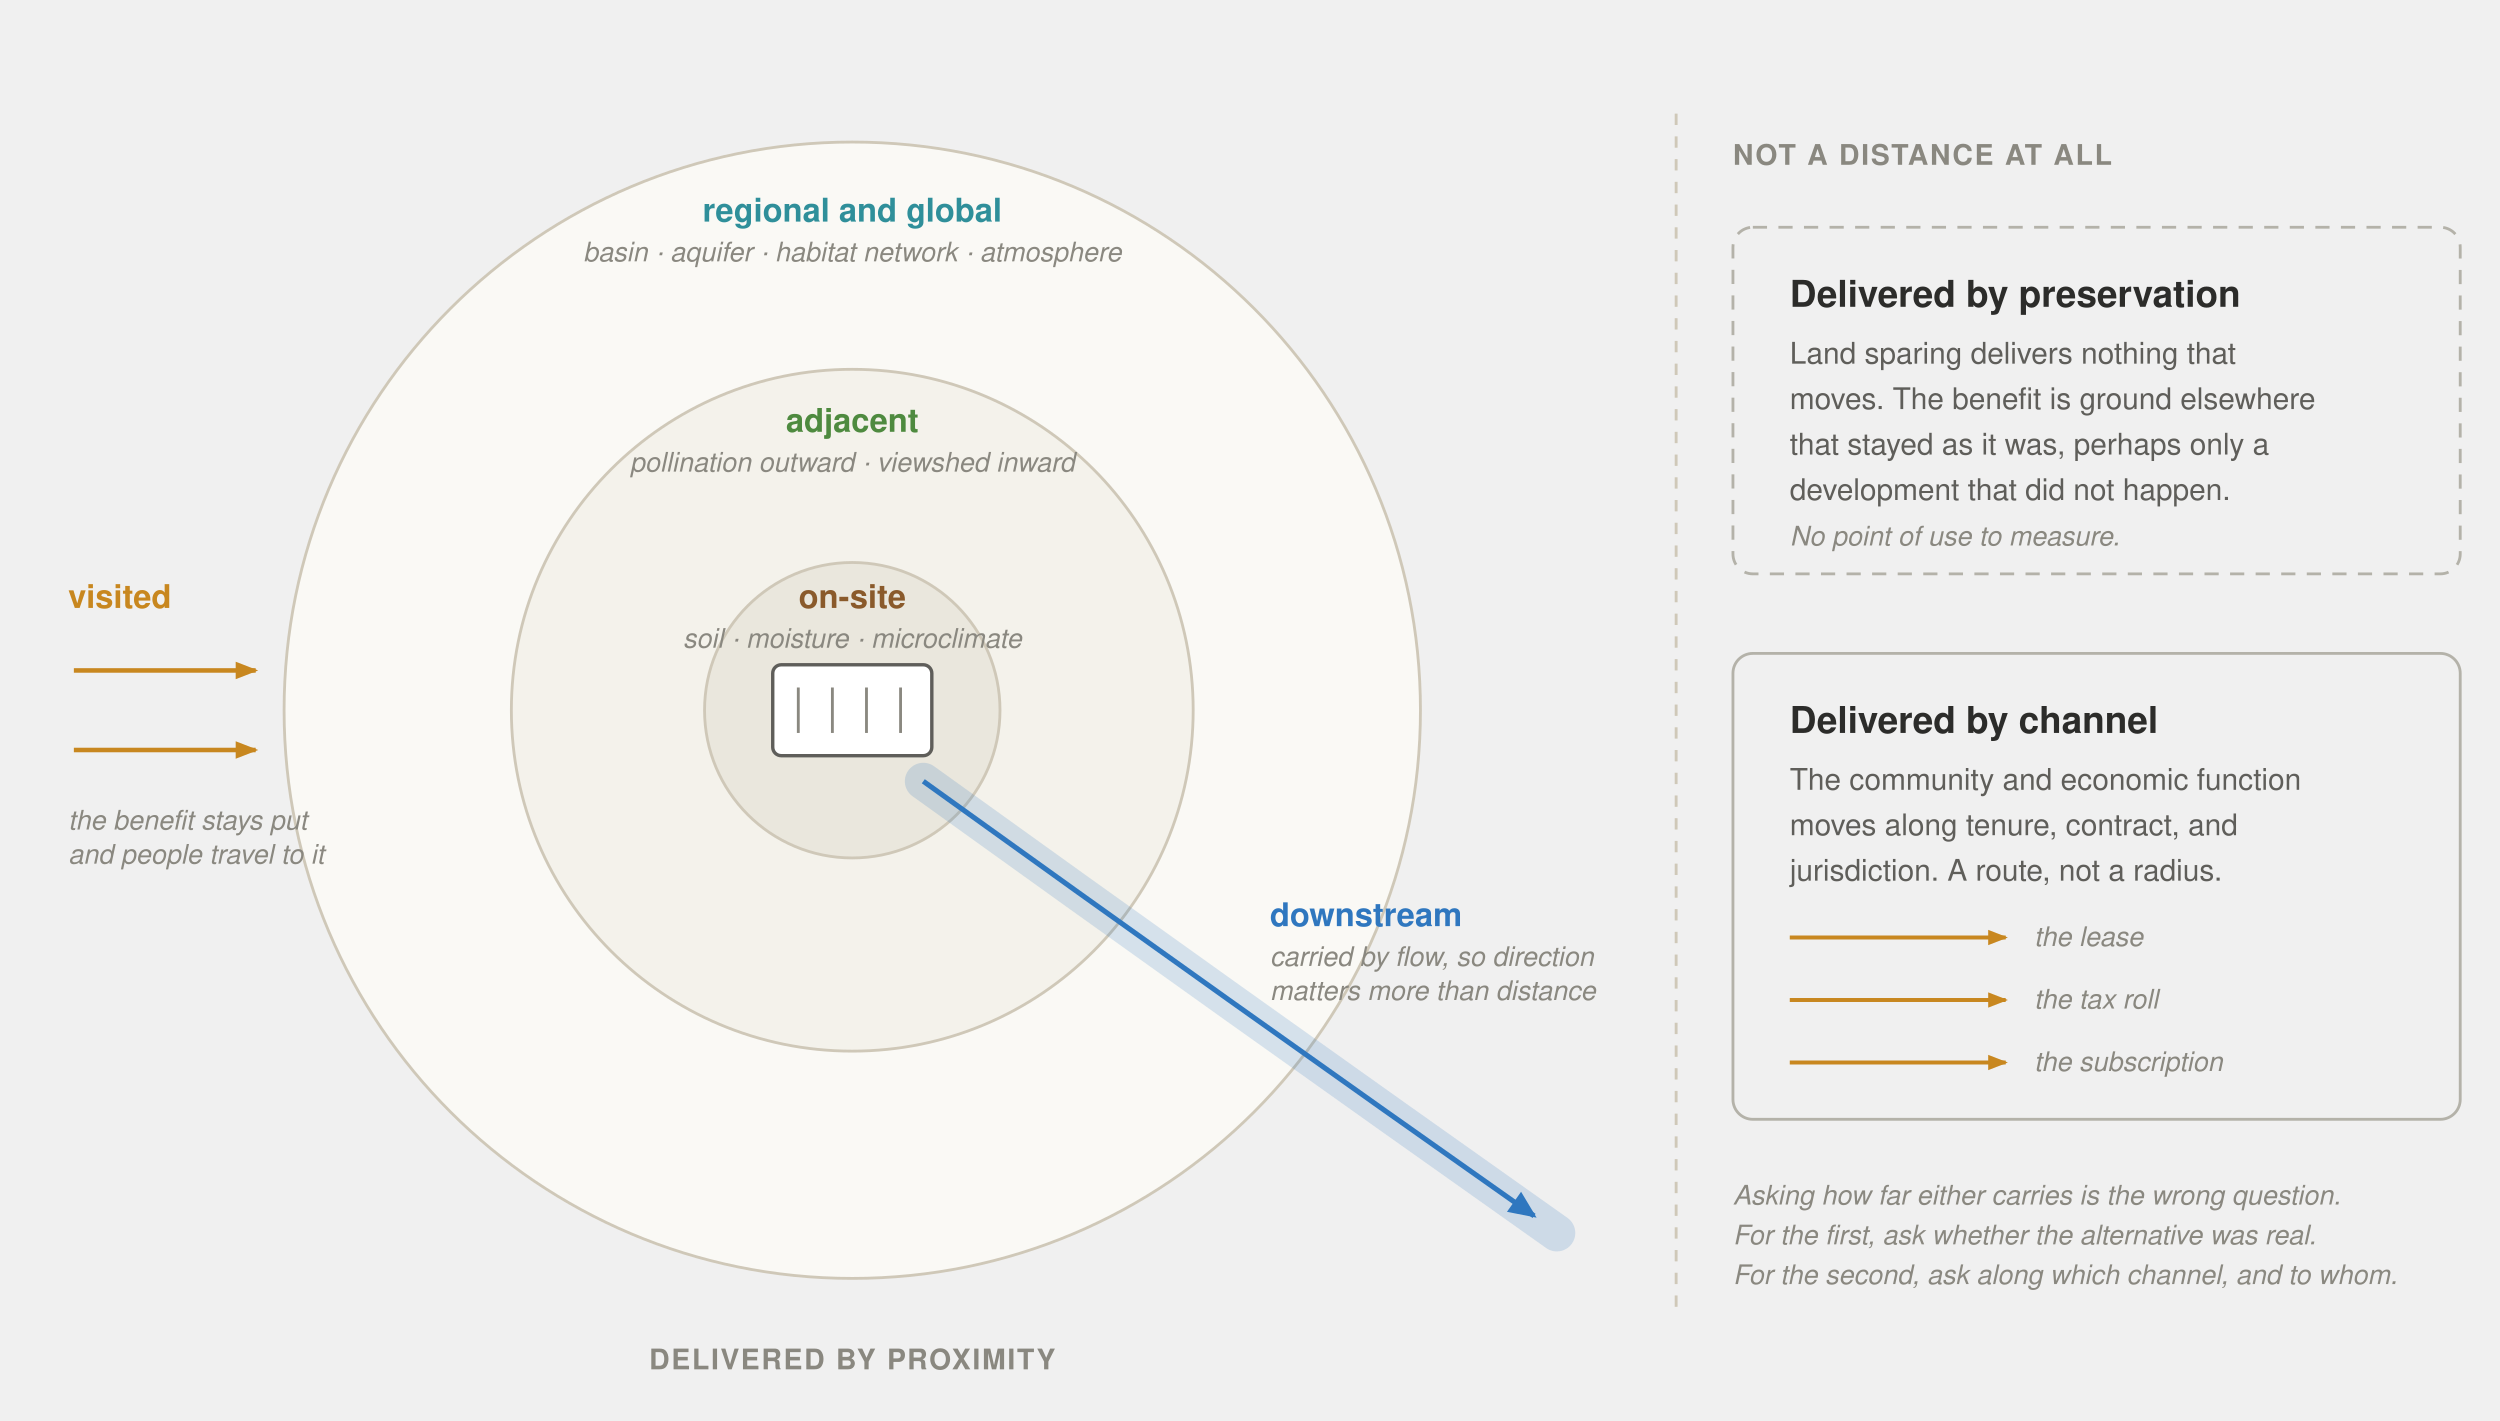
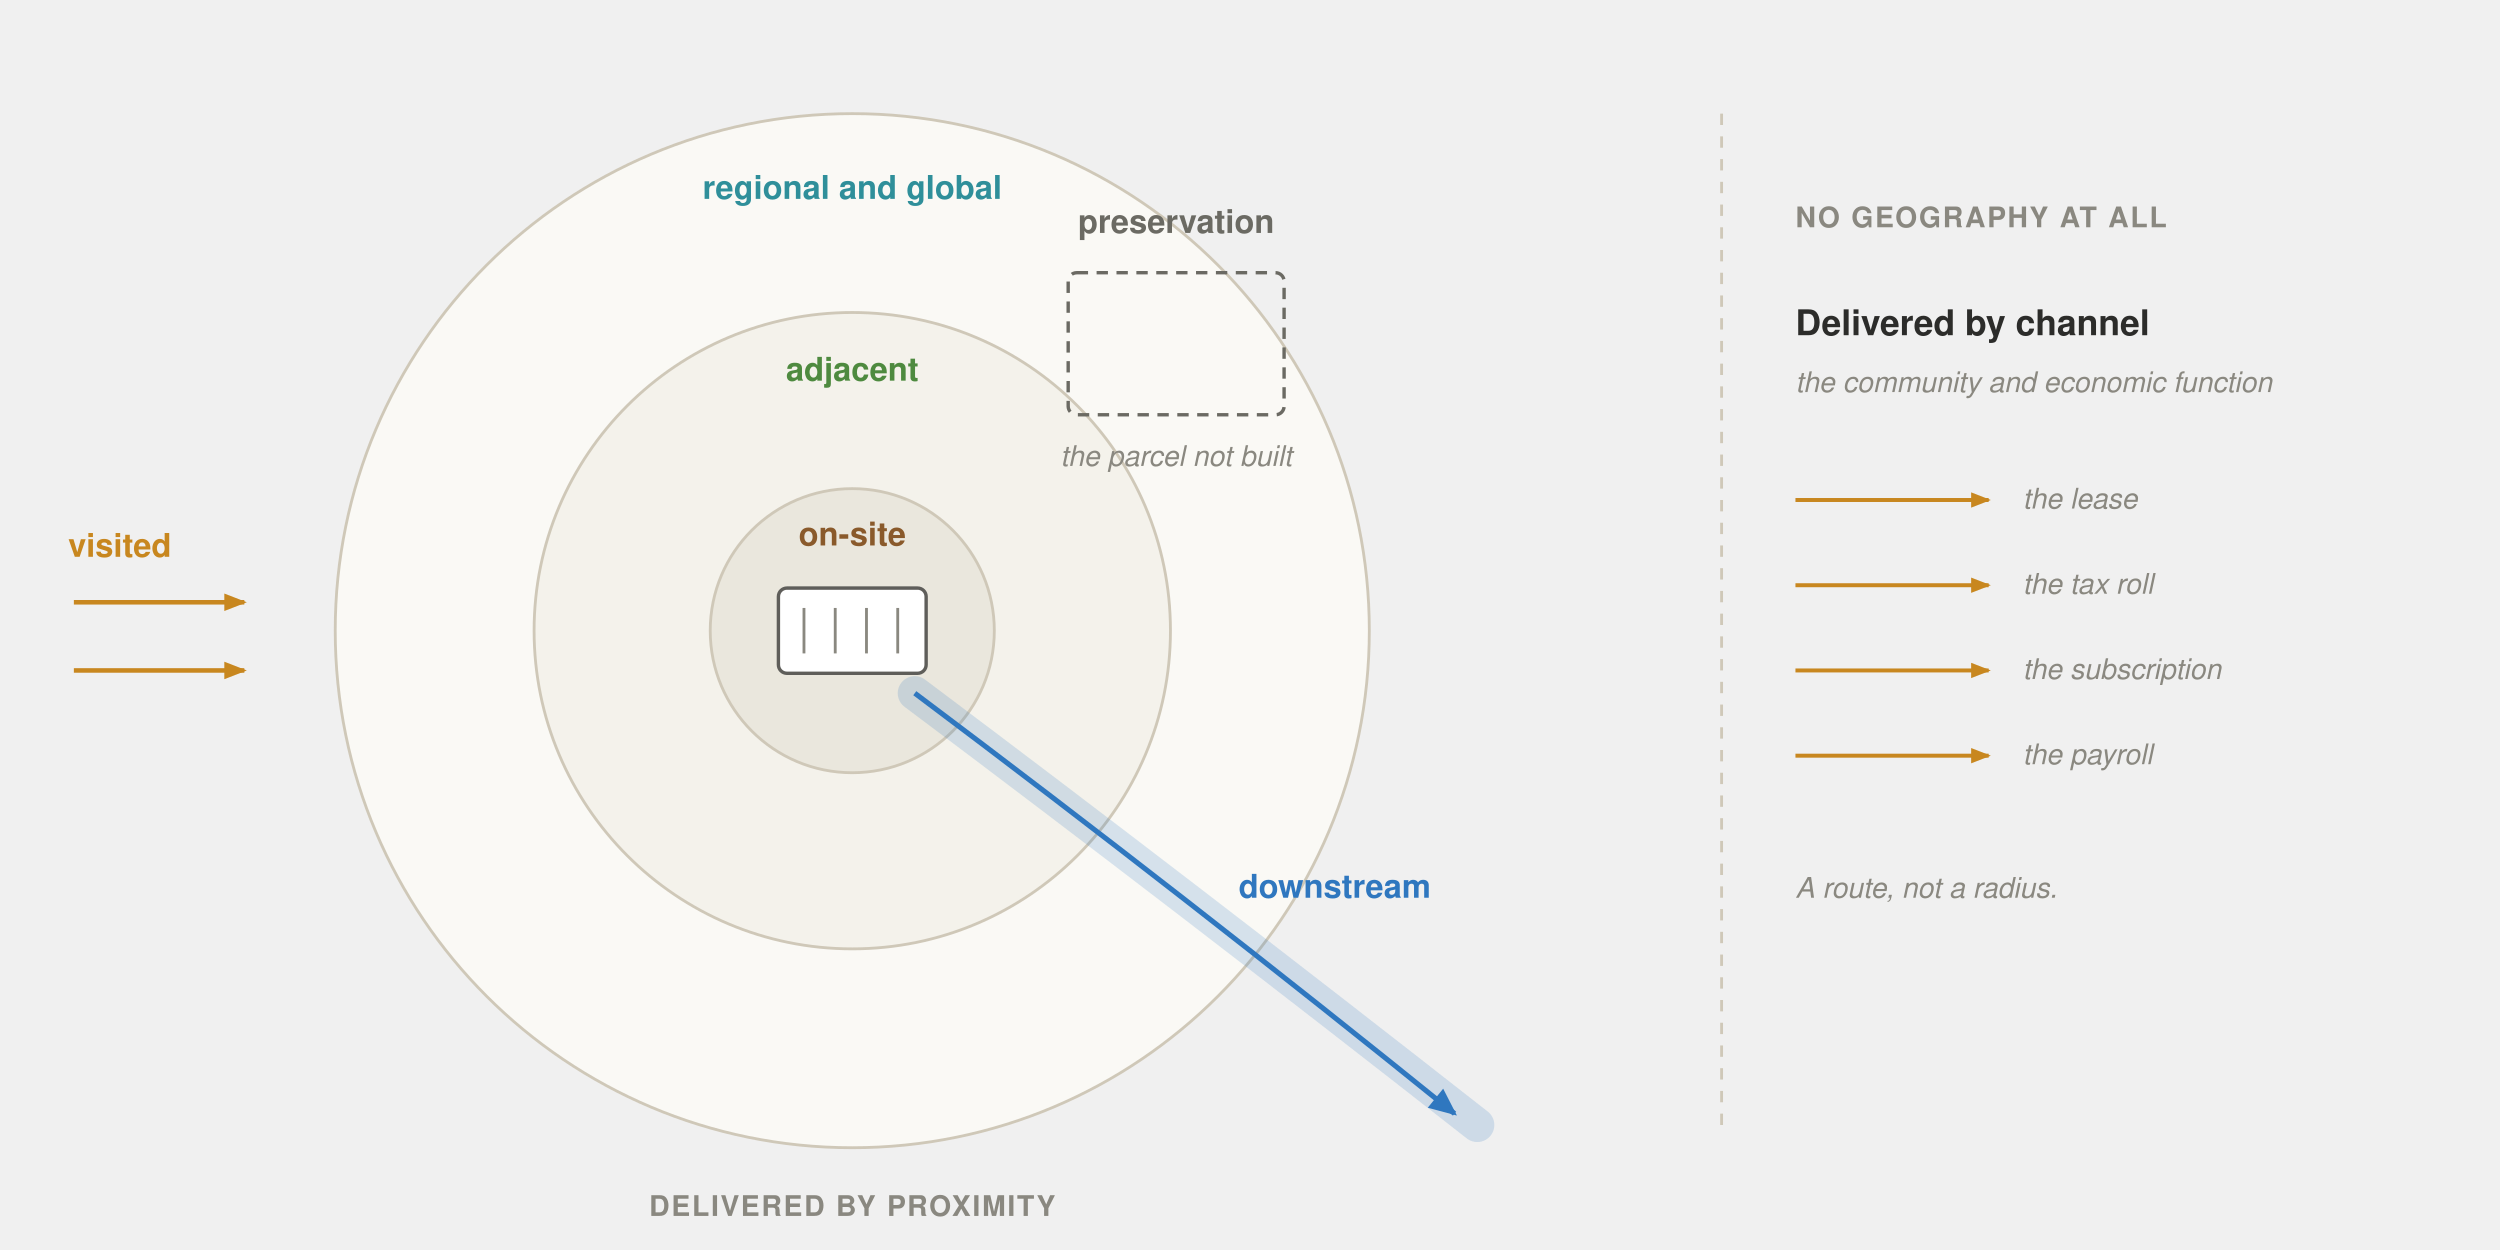
- <svg xmlns="http://www.w3.org/2000/svg" width="880" height="500" viewBox="0 0 880 500" role="img">
+ <svg xmlns="http://www.w3.org/2000/svg" width="880" height="440" viewBox="0 0 880 440" role="img">
  <style>
text{font-family:ui-sans-serif,system-ui,-apple-system,"Segoe UI",Helvetica,Arial,sans-serif}
- .bt{font-size:13px;font-weight:600;fill:#2c2c2a}
- .bs{font-size:10.5px;fill:#5f5e5a}
- .it{font-size:9.5px;font-style:italic;fill:#8a8880}
+ .bt{font-size:12.5px;font-weight:600;fill:#2c2c2a}
+ .it{font-size:10px;font-style:italic;fill:#8a8880}
.eyebrow{font-size:10px;font-weight:600;fill:#8a8880;letter-spacing:0.06em}
.pt{font-size:11.5px;font-weight:600}
.b1{fill:#eae7dd;stroke:#cfc8b8;stroke-width:1}
.b2{fill:#f4f2eb;stroke:#cfc8b8;stroke-width:1}
.b3{fill:#faf9f5;stroke:#cfc8b8;stroke-width:1}
- .panel{fill:none;stroke:#b4b2a9;stroke-width:1}
- .on{fill:#8a5a2b}.adj{fill:#4e8a3f}.reg{fill:#2f8f9a}.dwn{fill:#2f77bf}.vis{fill:#c8871f}
+ .on{fill:#8a5a2b}.adj{fill:#4e8a3f}.reg{fill:#2f8f9a}.dwn{fill:#2f77bf}.vis{fill:#c8871f}.pre{fill:#6b6a63}
</style>
  <defs>
    <marker id="flow" viewBox="0 0 10 10" refX="8" refY="5" markerWidth="6" markerHeight="6" orient="auto-start-reverse">
      <path d="M0,1 L9,5 L0,9 z" fill="#2f77bf" />
    </marker>
    <marker id="visit" viewBox="0 0 10 10" refX="8" refY="5" markerWidth="5.5" markerHeight="5.5" orient="auto-start-reverse">
      <path d="M0,1.5 L9,5 L0,8.5 z" fill="#c8871f" />
    </marker>
  </defs>
-   <circle class="b3" cx="300" cy="250" r="200" />
-   <circle class="b2" cx="300" cy="250" r="120" />
-   <circle class="b1" cx="300" cy="250" r="52" />
-   <path d="M325 275 Q432 352 548 434" stroke="#2f77bf" stroke-width="13" stroke-opacity="0.18" fill="none" stroke-linecap="round" />
-   <path d="M325 275 Q432 352 540 428" stroke="#2f77bf" stroke-width="1.8" fill="none" marker-end="url(#flow)" />
-   <text class="pt dwn" x="447" y="326">downstream</text>
-   <text class="it" x="447" y="340">carried by flow, so direction</text>
-   <text class="it" x="447" y="352">matters more than distance</text>
-   <line x1="26" y1="236" x2="90" y2="236" stroke="#c8871f" stroke-width="1.6" marker-end="url(#visit)" />
-   <line x1="26" y1="264" x2="90" y2="264" stroke="#c8871f" stroke-width="1.6" marker-end="url(#visit)" />
-   <text class="pt vis" x="24" y="214">visited</text>
-   <text class="it" x="24" y="292">the benefit stays put</text>
-   <text class="it" x="24" y="304">and people travel to it</text>
-   <rect x="272" y="234" width="56" height="32" rx="3" fill="#ffffff" stroke="#5f5e5a" stroke-width="1.2" />
-   <line x1="281" y1="242" x2="281" y2="258" stroke="#8a8880" stroke-width="1" />
-   <line x1="293" y1="242" x2="293" y2="258" stroke="#8a8880" stroke-width="1" />
-   <line x1="305" y1="242" x2="305" y2="258" stroke="#8a8880" stroke-width="1" />
-   <line x1="317" y1="242" x2="317" y2="258" stroke="#8a8880" stroke-width="1" />
-   <text class="pt reg" x="300" y="78" text-anchor="middle">regional and global</text>
-   <text class="it" x="300" y="92" text-anchor="middle">basin · aquifer · habitat network · atmosphere</text>
-   <text class="pt adj" x="300" y="152" text-anchor="middle">adjacent</text>
-   <text class="it" x="300" y="166" text-anchor="middle">pollination outward · viewshed inward</text>
-   <text class="pt on" x="300" y="214" text-anchor="middle">on-site</text>
-   <text class="it" x="300" y="228" text-anchor="middle">soil · moisture · microclimate</text>
-   <text class="eyebrow" x="300" y="482" text-anchor="middle">DELIVERED BY PROXIMITY</text>
-   <line x1="590" y1="40" x2="590" y2="460" stroke="#cfc8b8" stroke-width="1" stroke-dasharray="4 4" />
-   <text class="eyebrow" x="610" y="58">NOT A DISTANCE AT ALL</text>
-   <rect class="panel" x="610" y="80" width="256" height="122" rx="7" stroke-dasharray="5 4" />
-   <text class="bt" x="630" y="108">Delivered by preservation</text>
-   <text class="bs" x="630" y="128">Land sparing delivers nothing that</text>
-   <text class="bs" x="630" y="144">moves. The benefit is ground elsewhere</text>
-   <text class="bs" x="630" y="160">that stayed as it was, perhaps only a</text>
-   <text class="bs" x="630" y="176">development that did not happen.</text>
-   <text class="it" x="630" y="192">No point of use to measure.</text>
-   <rect class="panel" x="610" y="230" width="256" height="164" rx="7" stroke="#c8871f" />
-   <text class="bt" x="630" y="258">Delivered by channel</text>
-   <text class="bs" x="630" y="278">The community and economic function</text>
-   <text class="bs" x="630" y="294">moves along tenure, contract, and</text>
-   <text class="bs" x="630" y="310">jurisdiction. A route, not a radius.</text>
-   <line x1="630" y1="330" x2="706" y2="330" stroke="#c8871f" stroke-width="1.4" marker-end="url(#visit)" />
-   <text class="it" x="716" y="333">the lease</text>
-   <line x1="630" y1="352" x2="706" y2="352" stroke="#c8871f" stroke-width="1.4" marker-end="url(#visit)" />
-   <text class="it" x="716" y="355">the tax roll</text>
-   <line x1="630" y1="374" x2="706" y2="374" stroke="#c8871f" stroke-width="1.4" marker-end="url(#visit)" />
-   <text class="it" x="716" y="377">the subscription</text>
-   <text class="it" x="610" y="424">Asking how far either carries is the wrong question.</text>
-   <text class="it" x="610" y="438">For the first, ask whether the alternative was real.</text>
-   <text class="it" x="610" y="452">For the second, ask along which channel, and to whom.</text>
+   <circle class="b3" cx="300" cy="222" r="182" />
+   <circle class="b2" cx="300" cy="222" r="112" />
+   <circle class="b1" cx="300" cy="222" r="50" />
+   <path d="M322 244 Q418 316 520 396" stroke="#2f77bf" stroke-width="12" stroke-opacity="0.18" fill="none" stroke-linecap="round" />
+   <path d="M322 244 Q418 316 512 392" stroke="#2f77bf" stroke-width="1.8" fill="none" marker-end="url(#flow)" />
+   <text class="pt dwn" x="436" y="316">downstream</text>
+   <line x1="26" y1="212" x2="86" y2="212" stroke="#c8871f" stroke-width="1.6" marker-end="url(#visit)" />
+   <line x1="26" y1="236" x2="86" y2="236" stroke="#c8871f" stroke-width="1.6" marker-end="url(#visit)" />
+   <text class="pt vis" x="24" y="196">visited</text>
+   <rect x="376" y="96" width="76" height="50" rx="3" fill="none" stroke="#6b6a63" stroke-width="1.2" stroke-dasharray="4 3" />
+   <text class="pt pre" x="414" y="82" text-anchor="middle">preservation</text>
+   <text class="it" x="414" y="164" text-anchor="middle">the parcel not built</text>
+   <rect x="274" y="207" width="52" height="30" rx="3" fill="#ffffff" stroke="#5f5e5a" stroke-width="1.2" />
+   <line x1="283" y1="214" x2="283" y2="230" stroke="#8a8880" stroke-width="1" />
+   <line x1="294" y1="214" x2="294" y2="230" stroke="#8a8880" stroke-width="1" />
+   <line x1="305" y1="214" x2="305" y2="230" stroke="#8a8880" stroke-width="1" />
+   <line x1="316" y1="214" x2="316" y2="230" stroke="#8a8880" stroke-width="1" />
+   <text class="pt reg" x="300" y="70" text-anchor="middle">regional and global</text>
+   <text class="pt adj" x="300" y="134" text-anchor="middle">adjacent</text>
+   <text class="pt on" x="300" y="192" text-anchor="middle">on-site</text>
+   <text class="eyebrow" x="300" y="428" text-anchor="middle">DELIVERED BY PROXIMITY</text>
+   <line x1="606" y1="40" x2="606" y2="400" stroke="#cfc8b8" stroke-width="1" stroke-dasharray="4 4" />
+   <text class="eyebrow" x="632" y="80">NO GEOGRAPHY AT ALL</text>
+   <text class="bt" x="632" y="118">Delivered by channel</text>
+   <text class="it" x="632" y="138">the community and economic function</text>
+   <line x1="632" y1="176" x2="700" y2="176" stroke="#c8871f" stroke-width="1.4" marker-end="url(#visit)" />
+   <text class="it" x="712" y="179">the lease</text>
+   <line x1="632" y1="206" x2="700" y2="206" stroke="#c8871f" stroke-width="1.4" marker-end="url(#visit)" />
+   <text class="it" x="712" y="209">the tax roll</text>
+   <line x1="632" y1="236" x2="700" y2="236" stroke="#c8871f" stroke-width="1.4" marker-end="url(#visit)" />
+   <text class="it" x="712" y="239">the subscription</text>
+   <line x1="632" y1="266" x2="700" y2="266" stroke="#c8871f" stroke-width="1.4" marker-end="url(#visit)" />
+   <text class="it" x="712" y="269">the payroll</text>
+   <text class="it" x="632" y="316">A route, not a radius.</text>
</svg>
